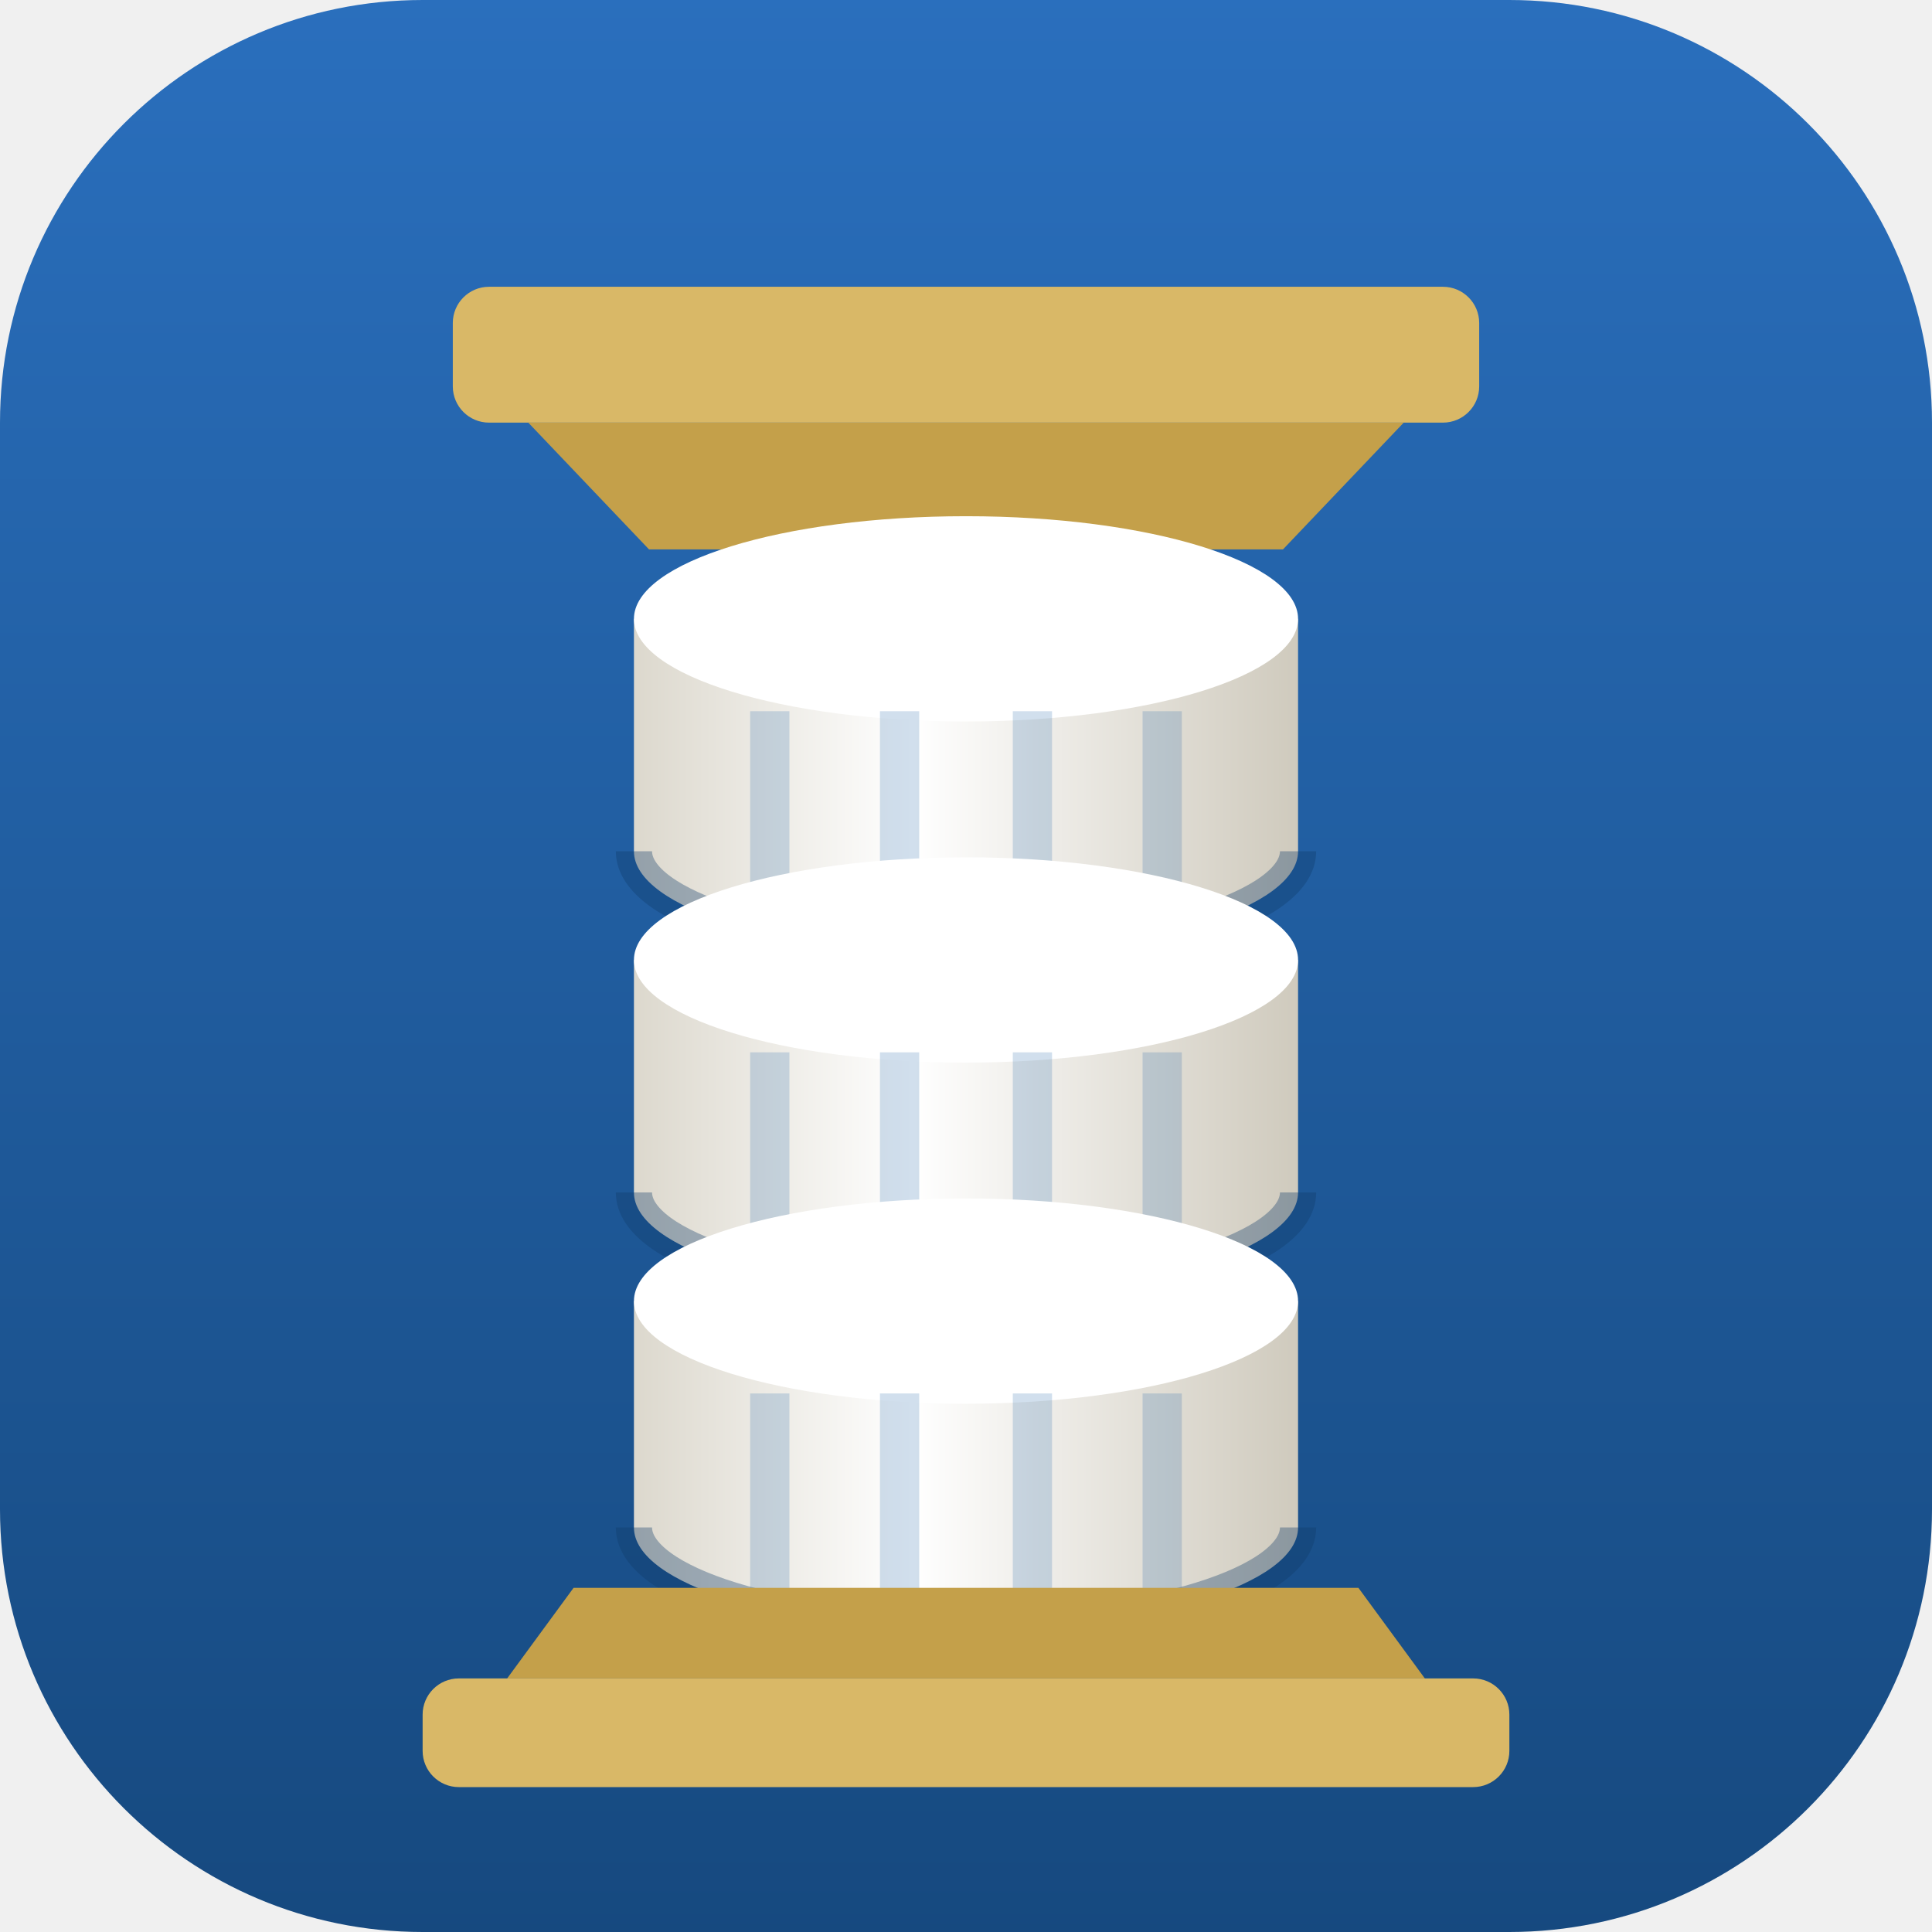
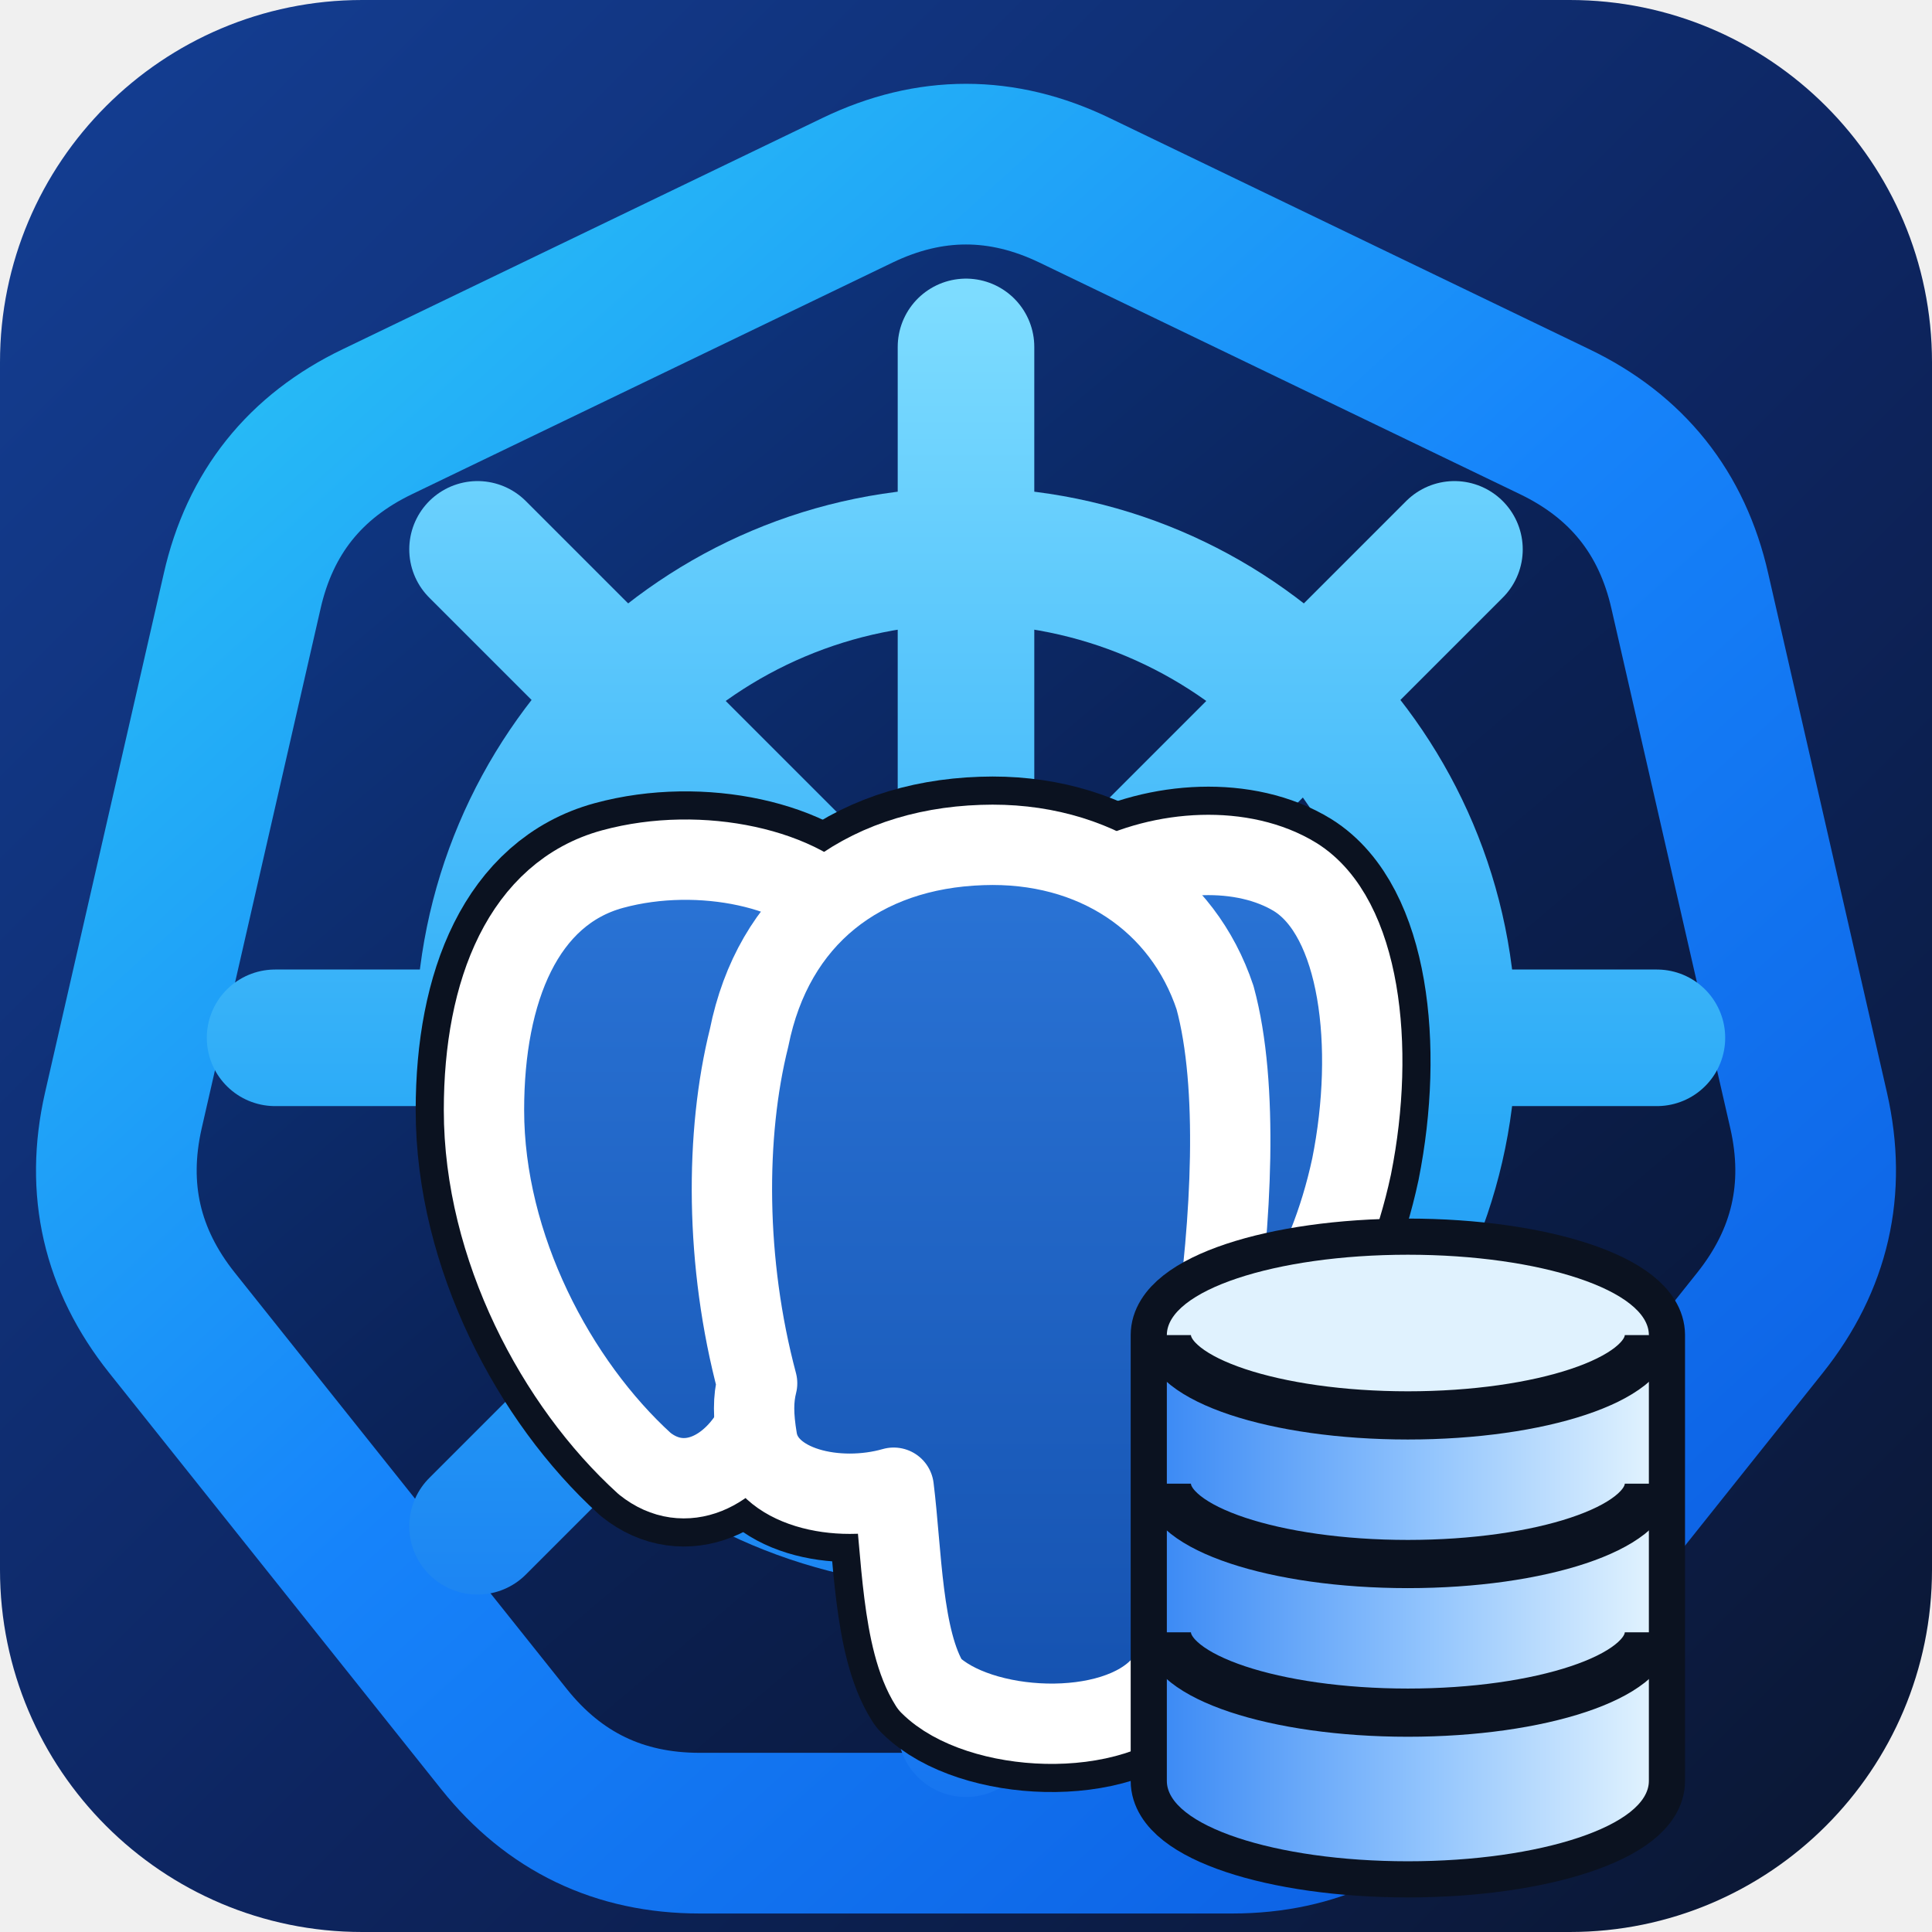
- <svg xmlns="http://www.w3.org/2000/svg" viewBox="0 0 64 64">
+ <svg xmlns="http://www.w3.org/2000/svg" viewBox="0 0 512 512">
  <defs>
-     <linearGradient id="bg" x1="0" y1="0" x2="0" y2="1">
-       <stop offset="0" stop-color="#2a6fbd" />
-       <stop offset="1" stop-color="#16497f" />
-     </linearGradient>
-     <linearGradient id="marble" x1="0" y1="0" x2="1" y2="0">
-       <stop offset="0" stop-color="#dcd8cd" />
-       <stop offset=".42" stop-color="#ffffff" />
-       <stop offset="1" stop-color="#cfcabd" />
+     <linearGradient id="f-t" x1="0" y1="0" x2="512" y2="512" gradientUnits="userSpaceOnUse">
+       <stop offset="0" stop-color="#143F95" />
+       <stop offset=".55" stop-color="#0D2560" />
+       <stop offset="1" stop-color="#0B1630" />
    </linearGradient>
  </defs>
-   <rect width="64" height="64" rx="14" fill="url(#bg)" />
-   <rect x="15" y="9.5" width="34" height="4.5" rx="1.2" fill="#d9b867" />
-   <path d="M17.5 14h29l-4 4.2h-21z" fill="#c4a04a" />
-   <path d="M21 20.5V28.2A11 3.4 0 0 0 43 28.2V20.5Z" fill="url(#marble)" />
-   <path d="M21 28.2A11 3.4 0 0 0 43 28.2" fill="none" stroke="#0f3a69" stroke-opacity=".35" stroke-width="1.2" />
-   <ellipse cx="32" cy="20.5" rx="11" ry="3.4" fill="#ffffff" />
-   <g stroke="#1d5fa8" stroke-opacity=".2" stroke-width="1.3">
-     <path d="M25.5 23.56V30.91" />
-     <path d="M29.8 23.56V30.91" />
-     <path d="M34.2 23.56V30.91" />
-     <path d="M38.5 23.56V30.91" />
-   </g>
-   <path d="M21 31.8V39.5A11 3.4 0 0 0 43 39.5V31.8Z" fill="url(#marble)" />
-   <path d="M21 39.5A11 3.4 0 0 0 43 39.5" fill="none" stroke="#0f3a69" stroke-opacity=".35" stroke-width="1.2" />
-   <ellipse cx="32" cy="31.8" rx="11" ry="3.4" fill="#ffffff" />
-   <g stroke="#1d5fa8" stroke-opacity=".2" stroke-width="1.3">
-     <path d="M25.5 34.86V42.22" />
-     <path d="M29.8 34.86V42.22" />
-     <path d="M34.2 34.86V42.22" />
-     <path d="M38.5 34.86V42.22" />
-   </g>
-   <path d="M21 43.1V50.6A11 3.4 0 0 0 43 50.6V43.1Z" fill="url(#marble)" />
-   <path d="M21 50.6A11 3.4 0 0 0 43 50.6" fill="none" stroke="#0f3a69" stroke-opacity=".35" stroke-width="1.2" />
-   <ellipse cx="32" cy="43.1" rx="11" ry="3.4" fill="#ffffff" />
-   <g stroke="#1d5fa8" stroke-opacity=".2" stroke-width="1.3">
-     <path d="M25.5 46.16V53.32" />
-     <path d="M29.8 46.16V53.32" />
-     <path d="M34.2 46.16V53.32" />
-     <path d="M38.5 46.16V53.32" />
-   </g>
-   <path d="M19 52.6h26l2.2 3h-30.4z" fill="#c4a04a" />
-   <rect x="14" y="55.6" width="36" height="3.6" rx="1.2" fill="#d9b867" />
+   <rect width="512" height="512" rx="96" fill="url(#f-t)" />
+   <svg x="-8" y="-6" width="528" height="528" viewBox="-12 -20 496 496">
+     <defs>
+       <linearGradient id="f-b" x1="40" y1="20" x2="430" y2="450" gradientUnits="userSpaceOnUse">
+         <stop offset="0" stop-color="#2BC8F5" />
+         <stop offset=".5" stop-color="#1683FA" />
+         <stop offset="1" stop-color="#0B5BE0" />
+       </linearGradient>
+       <linearGradient id="f-f" x1="60" y1="40" x2="400" y2="440" gradientUnits="userSpaceOnUse">
+         <stop offset="0" stop-color="#0F3C8F" />
+         <stop offset=".5" stop-color="#0B2257" />
+         <stop offset="1" stop-color="#0A1633" />
+       </linearGradient>
+       <linearGradient id="f-w" x1="0" y1="60" x2="0" y2="440" gradientUnits="userSpaceOnUse">
+         <stop offset="0" stop-color="#7DDCFF" />
+         <stop offset=".55" stop-color="#29A9F7" />
+         <stop offset="1" stop-color="#1673F0" />
+       </linearGradient>
+       <linearGradient id="f-e" x1="0" y1="200" x2="0" y2="410" gradientUnits="userSpaceOnUse">
+         <stop offset="0" stop-color="#2A74D6" />
+         <stop offset="1" stop-color="#1552B0" />
+       </linearGradient>
+       <linearGradient id="f-d" x1="286" y1="0" x2="406" y2="0" gradientUnits="userSpaceOnUse">
+         <stop offset="0" stop-color="#3D8BF5" />
+         <stop offset=".55" stop-color="#93C5FD" />
+         <stop offset="1" stop-color="#E0F2FE" />
+       </linearGradient>
+     </defs>
+     <path d="M209 33Q236 20 263 33L382.5 90.6Q409.6 103.6 416.2 132.8L445.8 262.2Q452.4 291.4 433.7 314.9L351 418.6Q332.3 442 302.3 442L169.7 442Q139.7 442 121 418.6L38.3 314.9Q19.6 291.4 26.2 262.2L55.8 132.8Q62.4 103.6 89.5 90.6Z" fill="url(#f-f)" stroke="url(#f-b)" stroke-width="40" stroke-linejoin="round" />
+     <g>
+       <g fill="none" stroke="url(#f-w)" stroke-linecap="round">
+         <path d="M236 244L236 72M236 244L357.6 122.4M236 244L408 244M236 244L357.6 365.6M236 244L236 416M236 244L114.4 365.6M236 244L64 244M236 244L114.4 122.4" stroke-width="34" />
+         <circle cx="236" cy="244" r="120" stroke-width="34" />
+       </g>
+     </g>
+     <g fill="#0B1220" stroke="#0B1220" stroke-width="34" stroke-linejoin="round">
+       <path d="M205 214C196 202 170 196 148 202C126 208 116 232 116 262C116 296 134 330 156 350C166 358 178 352 184 340L200 260Z" />
+       <path d="M270 205C285 197 305 196 318 204C334 214 338 246 332 276C326 304 312 324 298 334L280 260Z" />
+       <path d="M184 330C176 300 176 268 182 244C188 214 210 197 240 196C268 195 290 210 298 234C304 256 302 290 298 318C304 330 318 334 320 344C322 354 306 356 292 352C290 374 293 394 285 405C273 419 239 417 227 405C220 394 220 372 218 356C204 360 186 356 184 344C183 338 183 334 184 330Z" />
+     </g>
+     <g fill="url(#f-e)" stroke="#FFFFFF" stroke-width="20" stroke-linejoin="round" stroke-linecap="round">
+       <path d="M205 214C196 202 170 196 148 202C126 208 116 232 116 262C116 296 134 330 156 350C166 358 178 352 184 340L200 260Z" />
+       <path d="M270 205C285 197 305 196 318 204C334 214 338 246 332 276C326 304 312 324 298 334L280 260Z" />
+       <path d="M184 330C176 300 176 268 182 244C188 214 210 197 240 196C268 195 290 210 298 234C304 256 302 290 298 318C304 330 318 334 320 344C322 354 306 356 292 352C290 374 293 394 285 405C273 419 239 417 227 405C220 394 220 372 218 356C204 360 186 356 184 344C183 338 183 334 184 330Z" />
+     </g>
+     <g stroke-linejoin="round">
+       <path d="M286 318V429A60 20 0 0 0 406 429V318ZM286 318A60 20 0 0 1 406 318A60 20 0 0 1 286 318Z" fill="#0B1220" stroke="#0B1220" stroke-width="18" />
+       <path d="M286 318V429A60 20 0 0 0 406 429V318Z" fill="url(#f-d)" />
+       <path d="M286 318A60 20 0 0 1 406 318A60 20 0 0 1 286 318Z" fill="#E0F2FE" />
+       <path d="M286 355A60 20 0 0 0 406 355M286 392A60 20 0 0 0 406 392M286 318A60 20 0 0 0 406 318" fill="none" stroke="#0B1220" stroke-width="12" />
+     </g>
+   </svg>
</svg>
